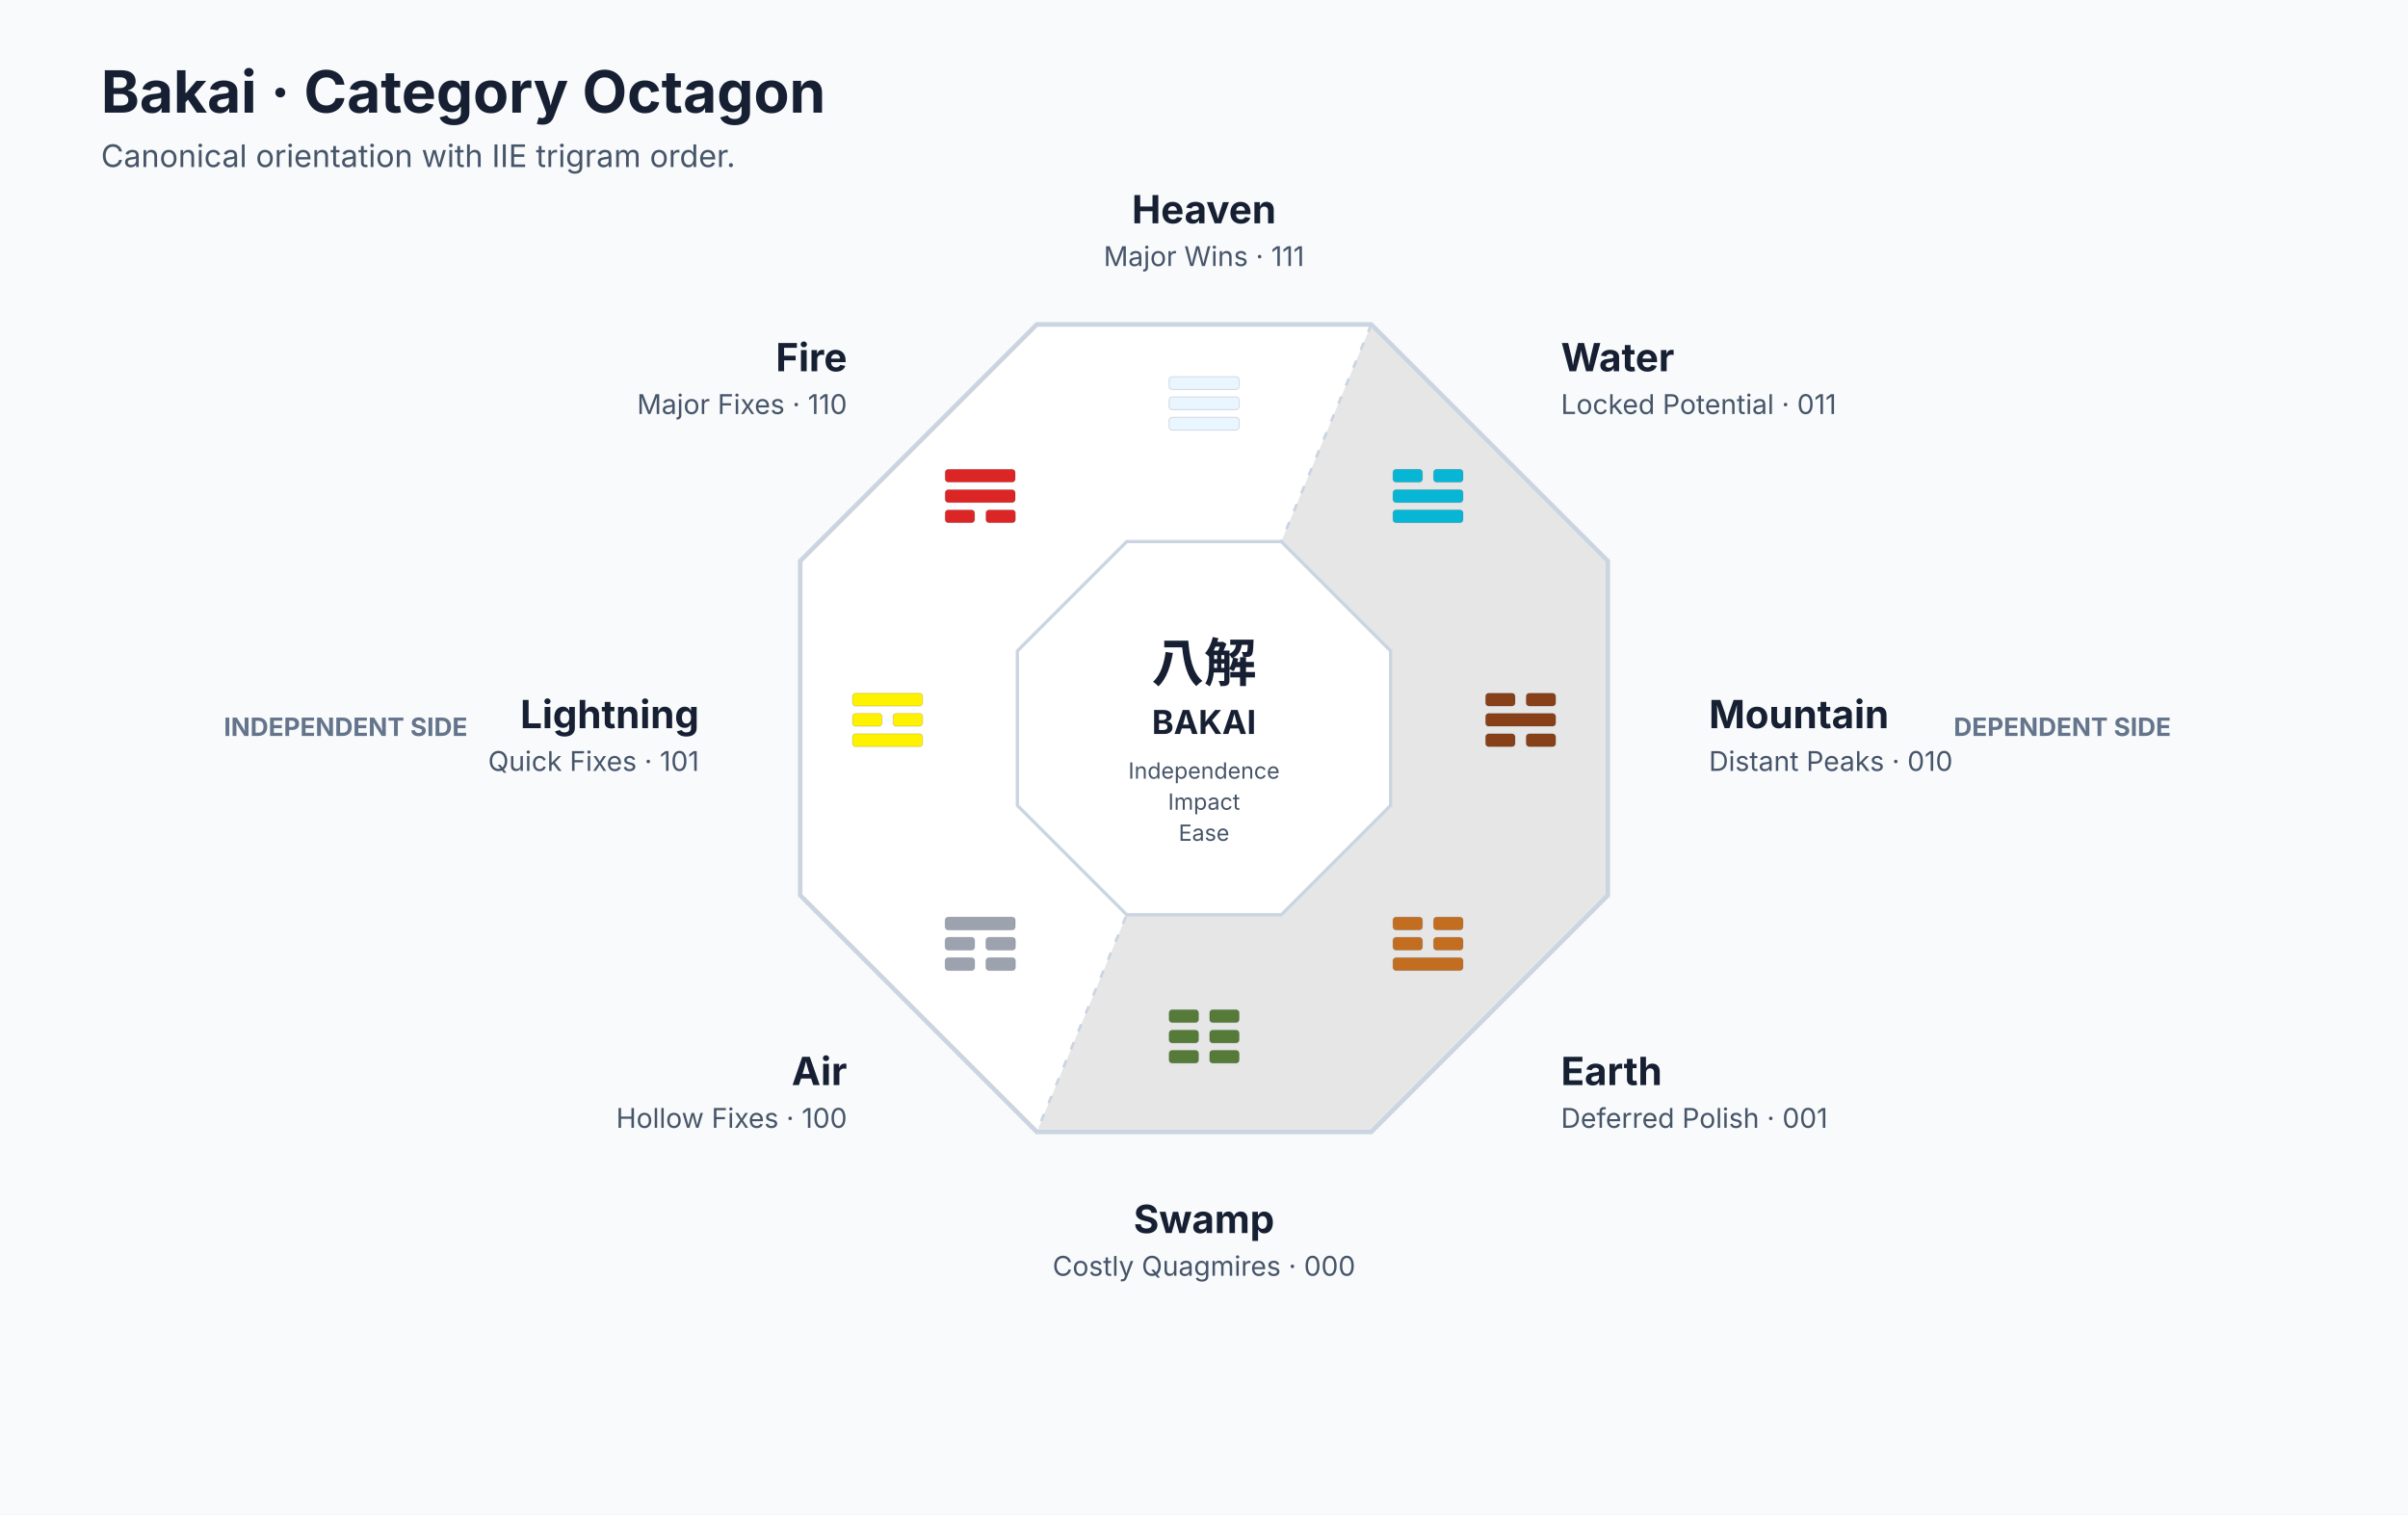
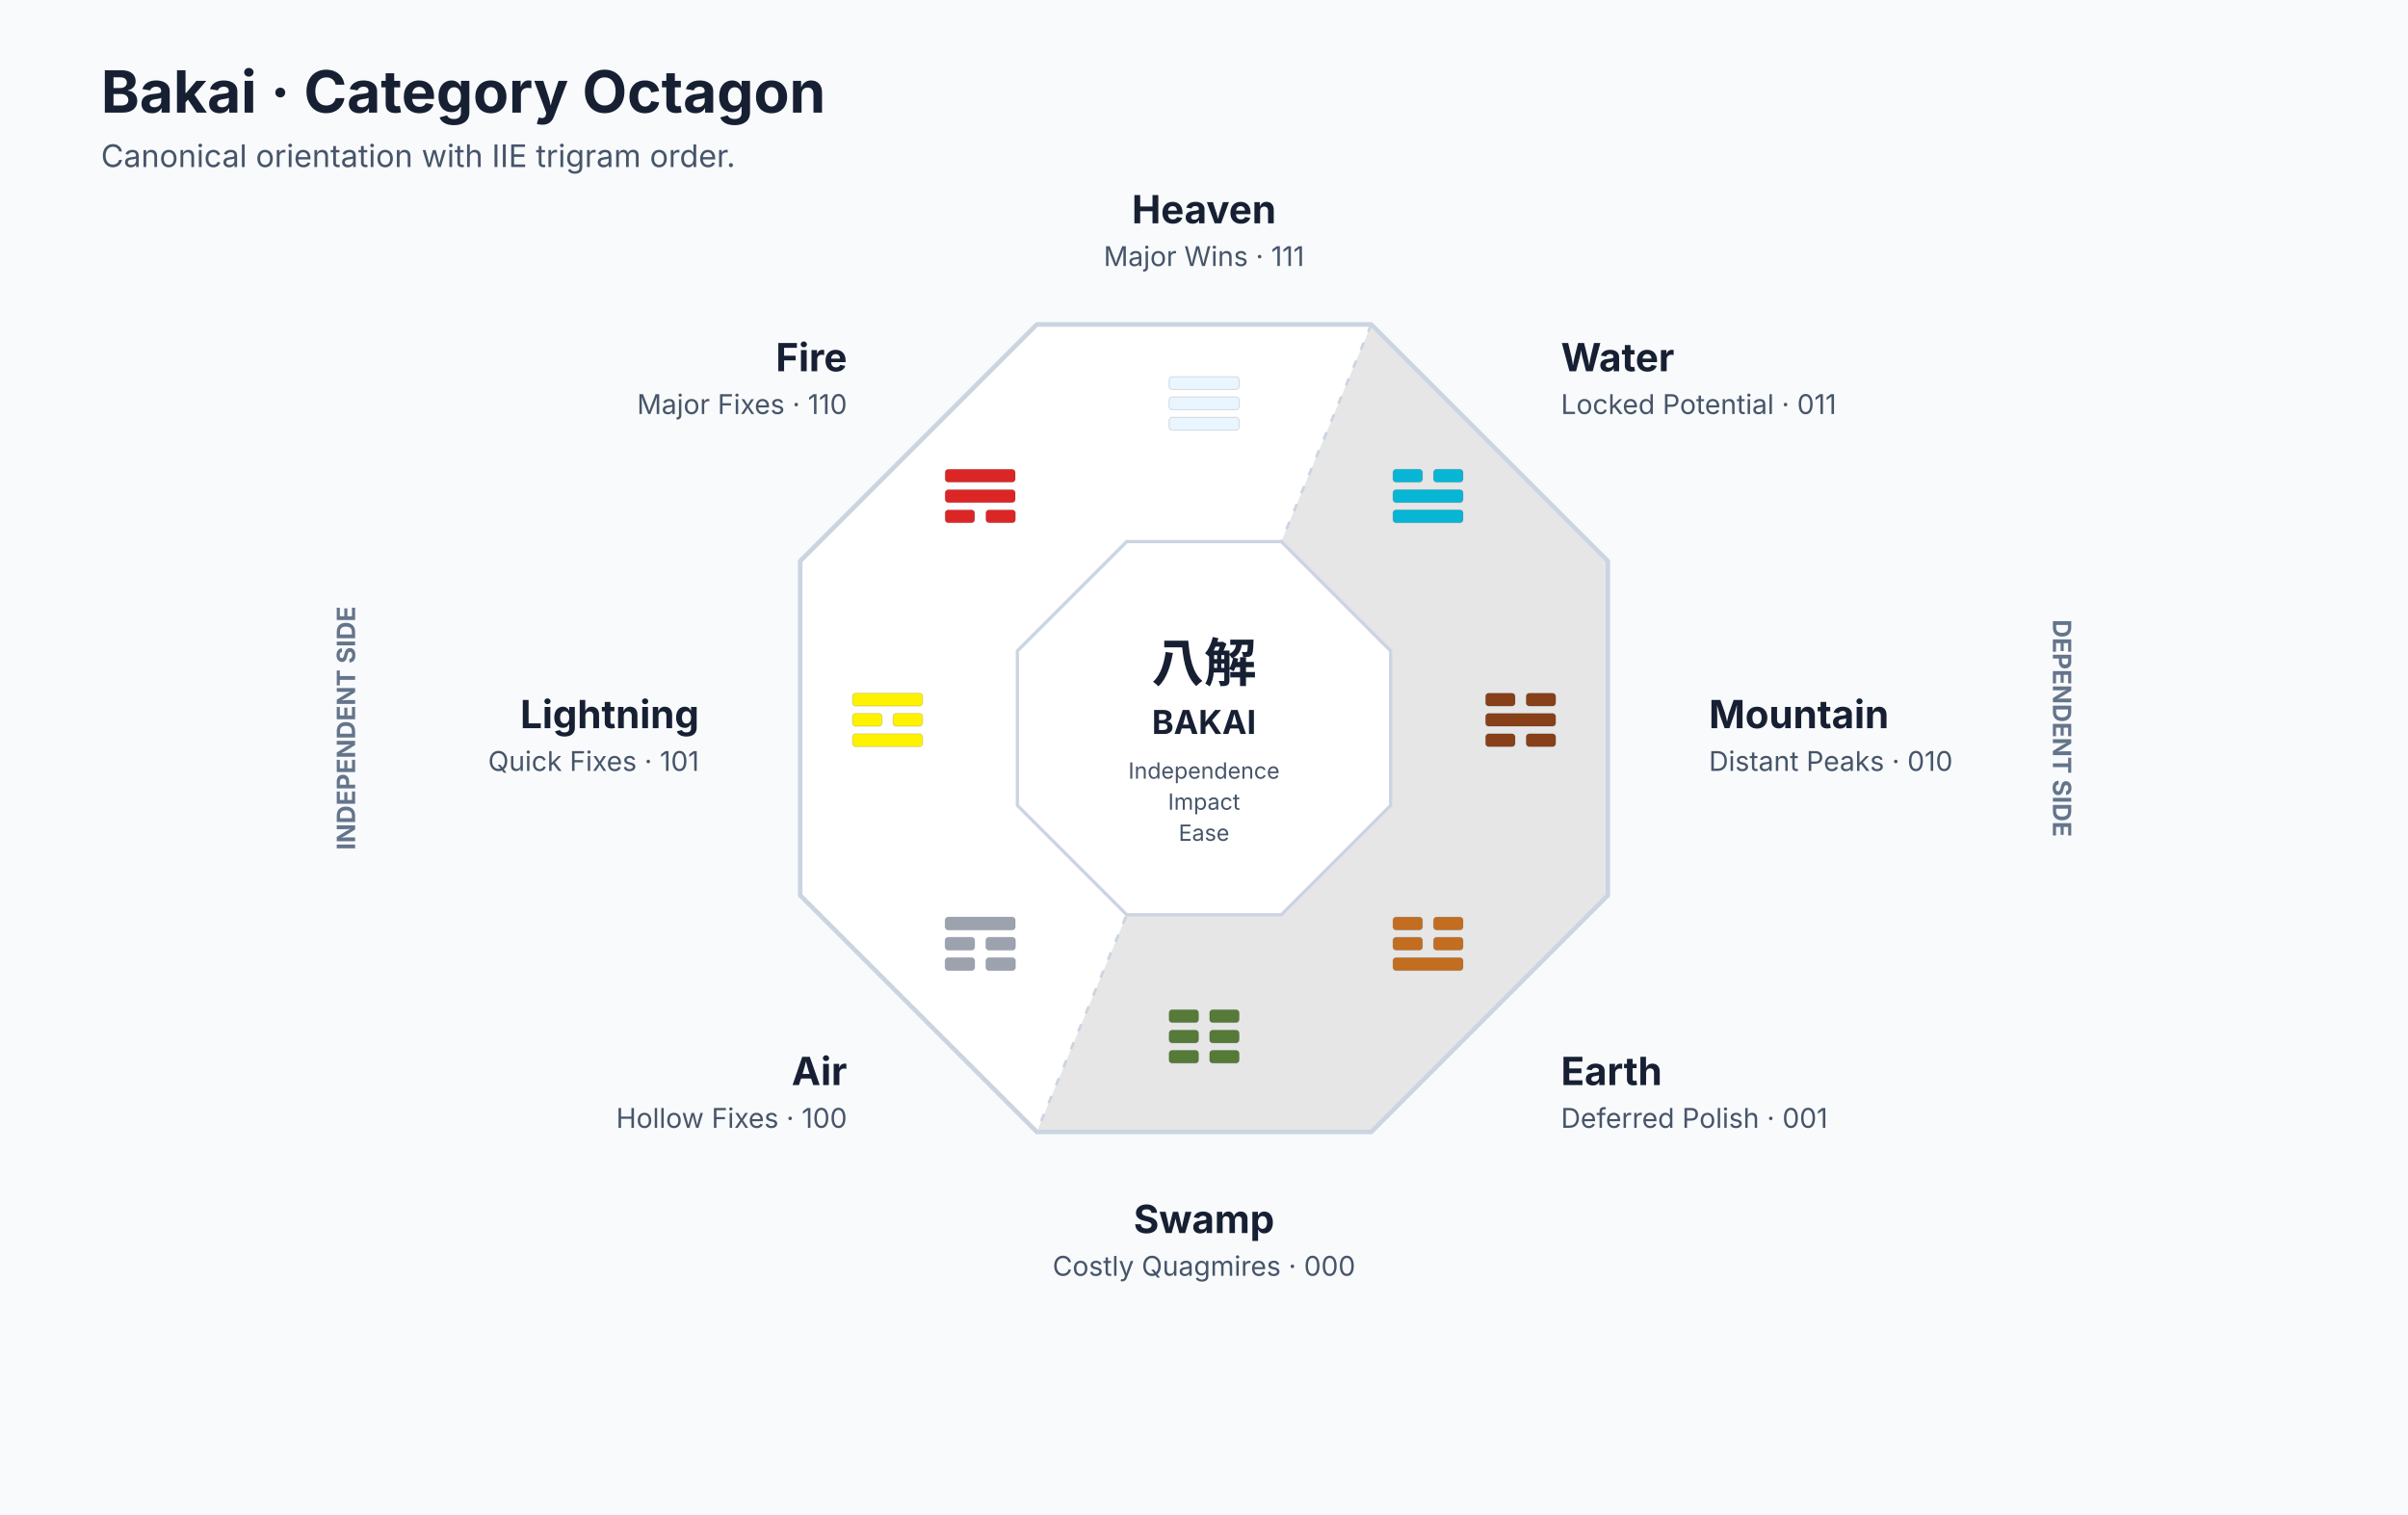
<svg xmlns="http://www.w3.org/2000/svg" width="1240" height="780" viewBox="0 0 1240 780" role="img" aria-label="Bakai octagonal category wheel">
  <rect width="100%" height="100%" fill="#f8fafc" />
  <g font-family="Inter, Arial, Helvetica, sans-serif">
    <text x="52" y="58" font-size="30" font-weight="700" fill="#172033">Bakai · Category Octagon</text>
    <text x="52" y="86" font-size="16" fill="#475569">Canonical orientation with IIE trigram order.</text>
    <polygon points="533.9,167.1 706.1,167.1 827.9,288.9 827.9,461.1 706.1,582.9 533.9,582.9 412.1,461.1 412.1,288.9" fill="#ffffff" stroke="#cbd5e1" stroke-width="2.2" />
    <polygon points="706.1,167.1 827.9,288.9 827.9,461.1 706.1,582.9 533.9,582.9" fill="#e6e6e6" />
    <polygon points="533.9,167.1 706.1,167.1 827.9,288.9 827.9,461.1 706.1,582.9 533.9,582.9 412.1,461.1 412.1,288.9" fill="none" stroke="#cbd5e1" stroke-width="2.2" />
    <line x1="706.1" y1="167.2" x2="533.9" y2="582.8" stroke="#cbd5e1" stroke-width="1.4" stroke-dasharray="4 6" />
    <polygon points="580.2,278.9 659.8,278.9 716.1,335.2 716.1,414.8 659.8,471.1 580.2,471.1 523.9,414.8 523.9,335.2" fill="#ffffff" stroke="#cbd5e1" stroke-width="1.7" />
    <text x="620" y="351" text-anchor="middle" font-size="27" font-weight="700" fill="#172033">八解</text>
    <text x="620" y="378" text-anchor="middle" font-size="17" font-weight="700" fill="#172033">BAKAI</text>
    <text x="620" y="401" text-anchor="middle" font-size="11.5" fill="#475569">Independence</text>
    <text x="620" y="417" text-anchor="middle" font-size="11.5" fill="#475569">Impact</text>
    <text x="620" y="433" text-anchor="middle" font-size="11.5" fill="#475569">Ease</text>
-     <text x="178" y="379" text-anchor="middle" font-size="13" font-weight="700" fill="#64748b">INDEPENDENT SIDE</text>
-     <text x="1062" y="379" text-anchor="middle" font-size="13" font-weight="700" fill="#64748b">DEPENDENT SIDE</text>
+     <text x="178" y="375" dominant-baseline="middle" transform="rotate(-90 178 375)" text-anchor="middle" font-size="13" font-weight="700" fill="#64748b">INDEPENDENT SIDE</text>
+     <text x="1062" y="375" dominant-baseline="middle" transform="rotate(90 1062 375)" text-anchor="middle" font-size="13" font-weight="700" fill="#64748b">DEPENDENT SIDE</text>
    <rect x="602.0" y="194.0" width="36.1" height="6.6" rx="1.6" fill="#EAF6FF" stroke="rgba(23,32,51,0.15)" stroke-width="0.5" />
    <rect x="602.0" y="204.4" width="36.1" height="6.6" rx="1.6" fill="#EAF6FF" stroke="rgba(23,32,51,0.15)" stroke-width="0.5" />
    <rect x="602.0" y="214.9" width="36.1" height="6.6" rx="1.6" fill="#EAF6FF" stroke="rgba(23,32,51,0.15)" stroke-width="0.5" />
    <text x="620.0" y="115.0" text-anchor="middle" font-size="20" font-weight="700" fill="#172033">Heaven</text>
    <text x="620.0" y="137.0" text-anchor="middle" font-size="14" fill="#475569">Major Wins · 111</text>
    <rect x="717.3" y="241.7" width="15.2" height="6.6" rx="1.6" fill="#06B6D4" stroke="rgba(23,32,51,0.15)" stroke-width="0.5" />
    <rect x="738.2" y="241.7" width="15.2" height="6.6" rx="1.6" fill="#06B6D4" stroke="rgba(23,32,51,0.15)" stroke-width="0.5" />
    <rect x="717.3" y="252.2" width="36.1" height="6.6" rx="1.6" fill="#06B6D4" stroke="rgba(23,32,51,0.15)" stroke-width="0.5" />
    <rect x="717.3" y="262.6" width="36.1" height="6.6" rx="1.6" fill="#06B6D4" stroke="rgba(23,32,51,0.15)" stroke-width="0.5" />
    <text x="803.8" y="191.2" text-anchor="start" font-size="20" font-weight="700" fill="#172033">Water</text>
    <text x="803.8" y="213.2" text-anchor="start" font-size="14" fill="#475569">Locked Potential · 011</text>
    <rect x="765.0" y="357.0" width="15.2" height="6.6" rx="1.6" fill="#874018" stroke="rgba(23,32,51,0.15)" stroke-width="0.5" />
    <rect x="785.9" y="357.0" width="15.2" height="6.6" rx="1.6" fill="#874018" stroke="rgba(23,32,51,0.15)" stroke-width="0.5" />
    <rect x="765.0" y="367.4" width="36.1" height="6.6" rx="1.6" fill="#874018" stroke="rgba(23,32,51,0.15)" stroke-width="0.5" />
    <rect x="765.0" y="377.9" width="15.2" height="6.6" rx="1.6" fill="#874018" stroke="rgba(23,32,51,0.15)" stroke-width="0.5" />
    <rect x="785.9" y="377.9" width="15.2" height="6.6" rx="1.6" fill="#874018" stroke="rgba(23,32,51,0.15)" stroke-width="0.5" />
    <text x="880.0" y="375.0" text-anchor="start" font-size="20" font-weight="700" fill="#172033">Mountain</text>
    <text x="880.0" y="397.0" text-anchor="start" font-size="14" fill="#475569">Distant Peaks · 010</text>
    <rect x="717.3" y="472.3" width="15.2" height="6.6" rx="1.6" fill="#C26D1F" stroke="rgba(23,32,51,0.15)" stroke-width="0.5" />
    <rect x="738.2" y="472.3" width="15.2" height="6.6" rx="1.6" fill="#C26D1F" stroke="rgba(23,32,51,0.15)" stroke-width="0.5" />
    <rect x="717.3" y="482.7" width="15.2" height="6.6" rx="1.6" fill="#C26D1F" stroke="rgba(23,32,51,0.15)" stroke-width="0.5" />
    <rect x="738.2" y="482.7" width="15.2" height="6.6" rx="1.6" fill="#C26D1F" stroke="rgba(23,32,51,0.15)" stroke-width="0.5" />
    <rect x="717.3" y="493.2" width="36.1" height="6.6" rx="1.6" fill="#C26D1F" stroke="rgba(23,32,51,0.15)" stroke-width="0.5" />
    <text x="803.8" y="558.8" text-anchor="start" font-size="20" font-weight="700" fill="#172033">Earth</text>
    <text x="803.8" y="580.8" text-anchor="start" font-size="14" fill="#475569">Deferred Polish · 001</text>
    <rect x="602.0" y="520.0" width="15.2" height="6.6" rx="1.6" fill="#567A37" stroke="rgba(23,32,51,0.15)" stroke-width="0.5" />
    <rect x="622.9" y="520.0" width="15.2" height="6.6" rx="1.6" fill="#567A37" stroke="rgba(23,32,51,0.15)" stroke-width="0.5" />
    <rect x="602.0" y="530.5" width="15.2" height="6.6" rx="1.6" fill="#567A37" stroke="rgba(23,32,51,0.15)" stroke-width="0.5" />
    <rect x="622.9" y="530.5" width="15.2" height="6.6" rx="1.6" fill="#567A37" stroke="rgba(23,32,51,0.15)" stroke-width="0.5" />
    <rect x="602.0" y="540.9" width="15.2" height="6.6" rx="1.6" fill="#567A37" stroke="rgba(23,32,51,0.15)" stroke-width="0.5" />
    <rect x="622.9" y="540.9" width="15.2" height="6.6" rx="1.6" fill="#567A37" stroke="rgba(23,32,51,0.15)" stroke-width="0.5" />
    <text x="620.0" y="635.0" text-anchor="middle" font-size="20" font-weight="700" fill="#172033">Swamp</text>
    <text x="620.0" y="657.0" text-anchor="middle" font-size="14" fill="#475569">Costly Quagmires · 000</text>
    <rect x="486.7" y="472.3" width="36.1" height="6.6" rx="1.6" fill="#9CA3AF" stroke="rgba(23,32,51,0.15)" stroke-width="0.5" />
    <rect x="486.7" y="482.7" width="15.2" height="6.6" rx="1.6" fill="#9CA3AF" stroke="rgba(23,32,51,0.15)" stroke-width="0.5" />
    <rect x="507.7" y="482.7" width="15.2" height="6.6" rx="1.6" fill="#9CA3AF" stroke="rgba(23,32,51,0.15)" stroke-width="0.5" />
    <rect x="486.7" y="493.2" width="15.2" height="6.6" rx="1.6" fill="#9CA3AF" stroke="rgba(23,32,51,0.15)" stroke-width="0.5" />
    <rect x="507.7" y="493.2" width="15.2" height="6.6" rx="1.6" fill="#9CA3AF" stroke="rgba(23,32,51,0.15)" stroke-width="0.5" />
    <text x="436.2" y="558.8" text-anchor="end" font-size="20" font-weight="700" fill="#172033">Air</text>
    <text x="436.2" y="580.8" text-anchor="end" font-size="14" fill="#475569">Hollow Fixes · 100</text>
    <rect x="439.0" y="357.0" width="36.1" height="6.6" rx="1.6" fill="#FFF200" stroke="rgba(23,32,51,0.15)" stroke-width="0.5" />
    <rect x="439.0" y="367.4" width="15.2" height="6.6" rx="1.6" fill="#FFF200" stroke="rgba(23,32,51,0.15)" stroke-width="0.5" />
    <rect x="459.9" y="367.4" width="15.2" height="6.6" rx="1.6" fill="#FFF200" stroke="rgba(23,32,51,0.15)" stroke-width="0.5" />
    <rect x="439.0" y="377.9" width="36.1" height="6.6" rx="1.6" fill="#FFF200" stroke="rgba(23,32,51,0.15)" stroke-width="0.5" />
    <text x="360.0" y="375.0" text-anchor="end" font-size="20" font-weight="700" fill="#172033">Lightning</text>
    <text x="360.0" y="397.0" text-anchor="end" font-size="14" fill="#475569">Quick Fixes · 101</text>
    <rect x="486.7" y="241.7" width="36.1" height="6.6" rx="1.6" fill="#DC2626" stroke="rgba(23,32,51,0.15)" stroke-width="0.5" />
    <rect x="486.7" y="252.2" width="36.1" height="6.6" rx="1.6" fill="#DC2626" stroke="rgba(23,32,51,0.15)" stroke-width="0.5" />
    <rect x="486.7" y="262.6" width="15.2" height="6.6" rx="1.6" fill="#DC2626" stroke="rgba(23,32,51,0.15)" stroke-width="0.5" />
    <rect x="507.7" y="262.6" width="15.2" height="6.6" rx="1.6" fill="#DC2626" stroke="rgba(23,32,51,0.15)" stroke-width="0.5" />
    <text x="436.2" y="191.2" text-anchor="end" font-size="20" font-weight="700" fill="#172033">Fire</text>
    <text x="436.2" y="213.2" text-anchor="end" font-size="14" fill="#475569">Major Fixes · 110</text>
  </g>
</svg>
